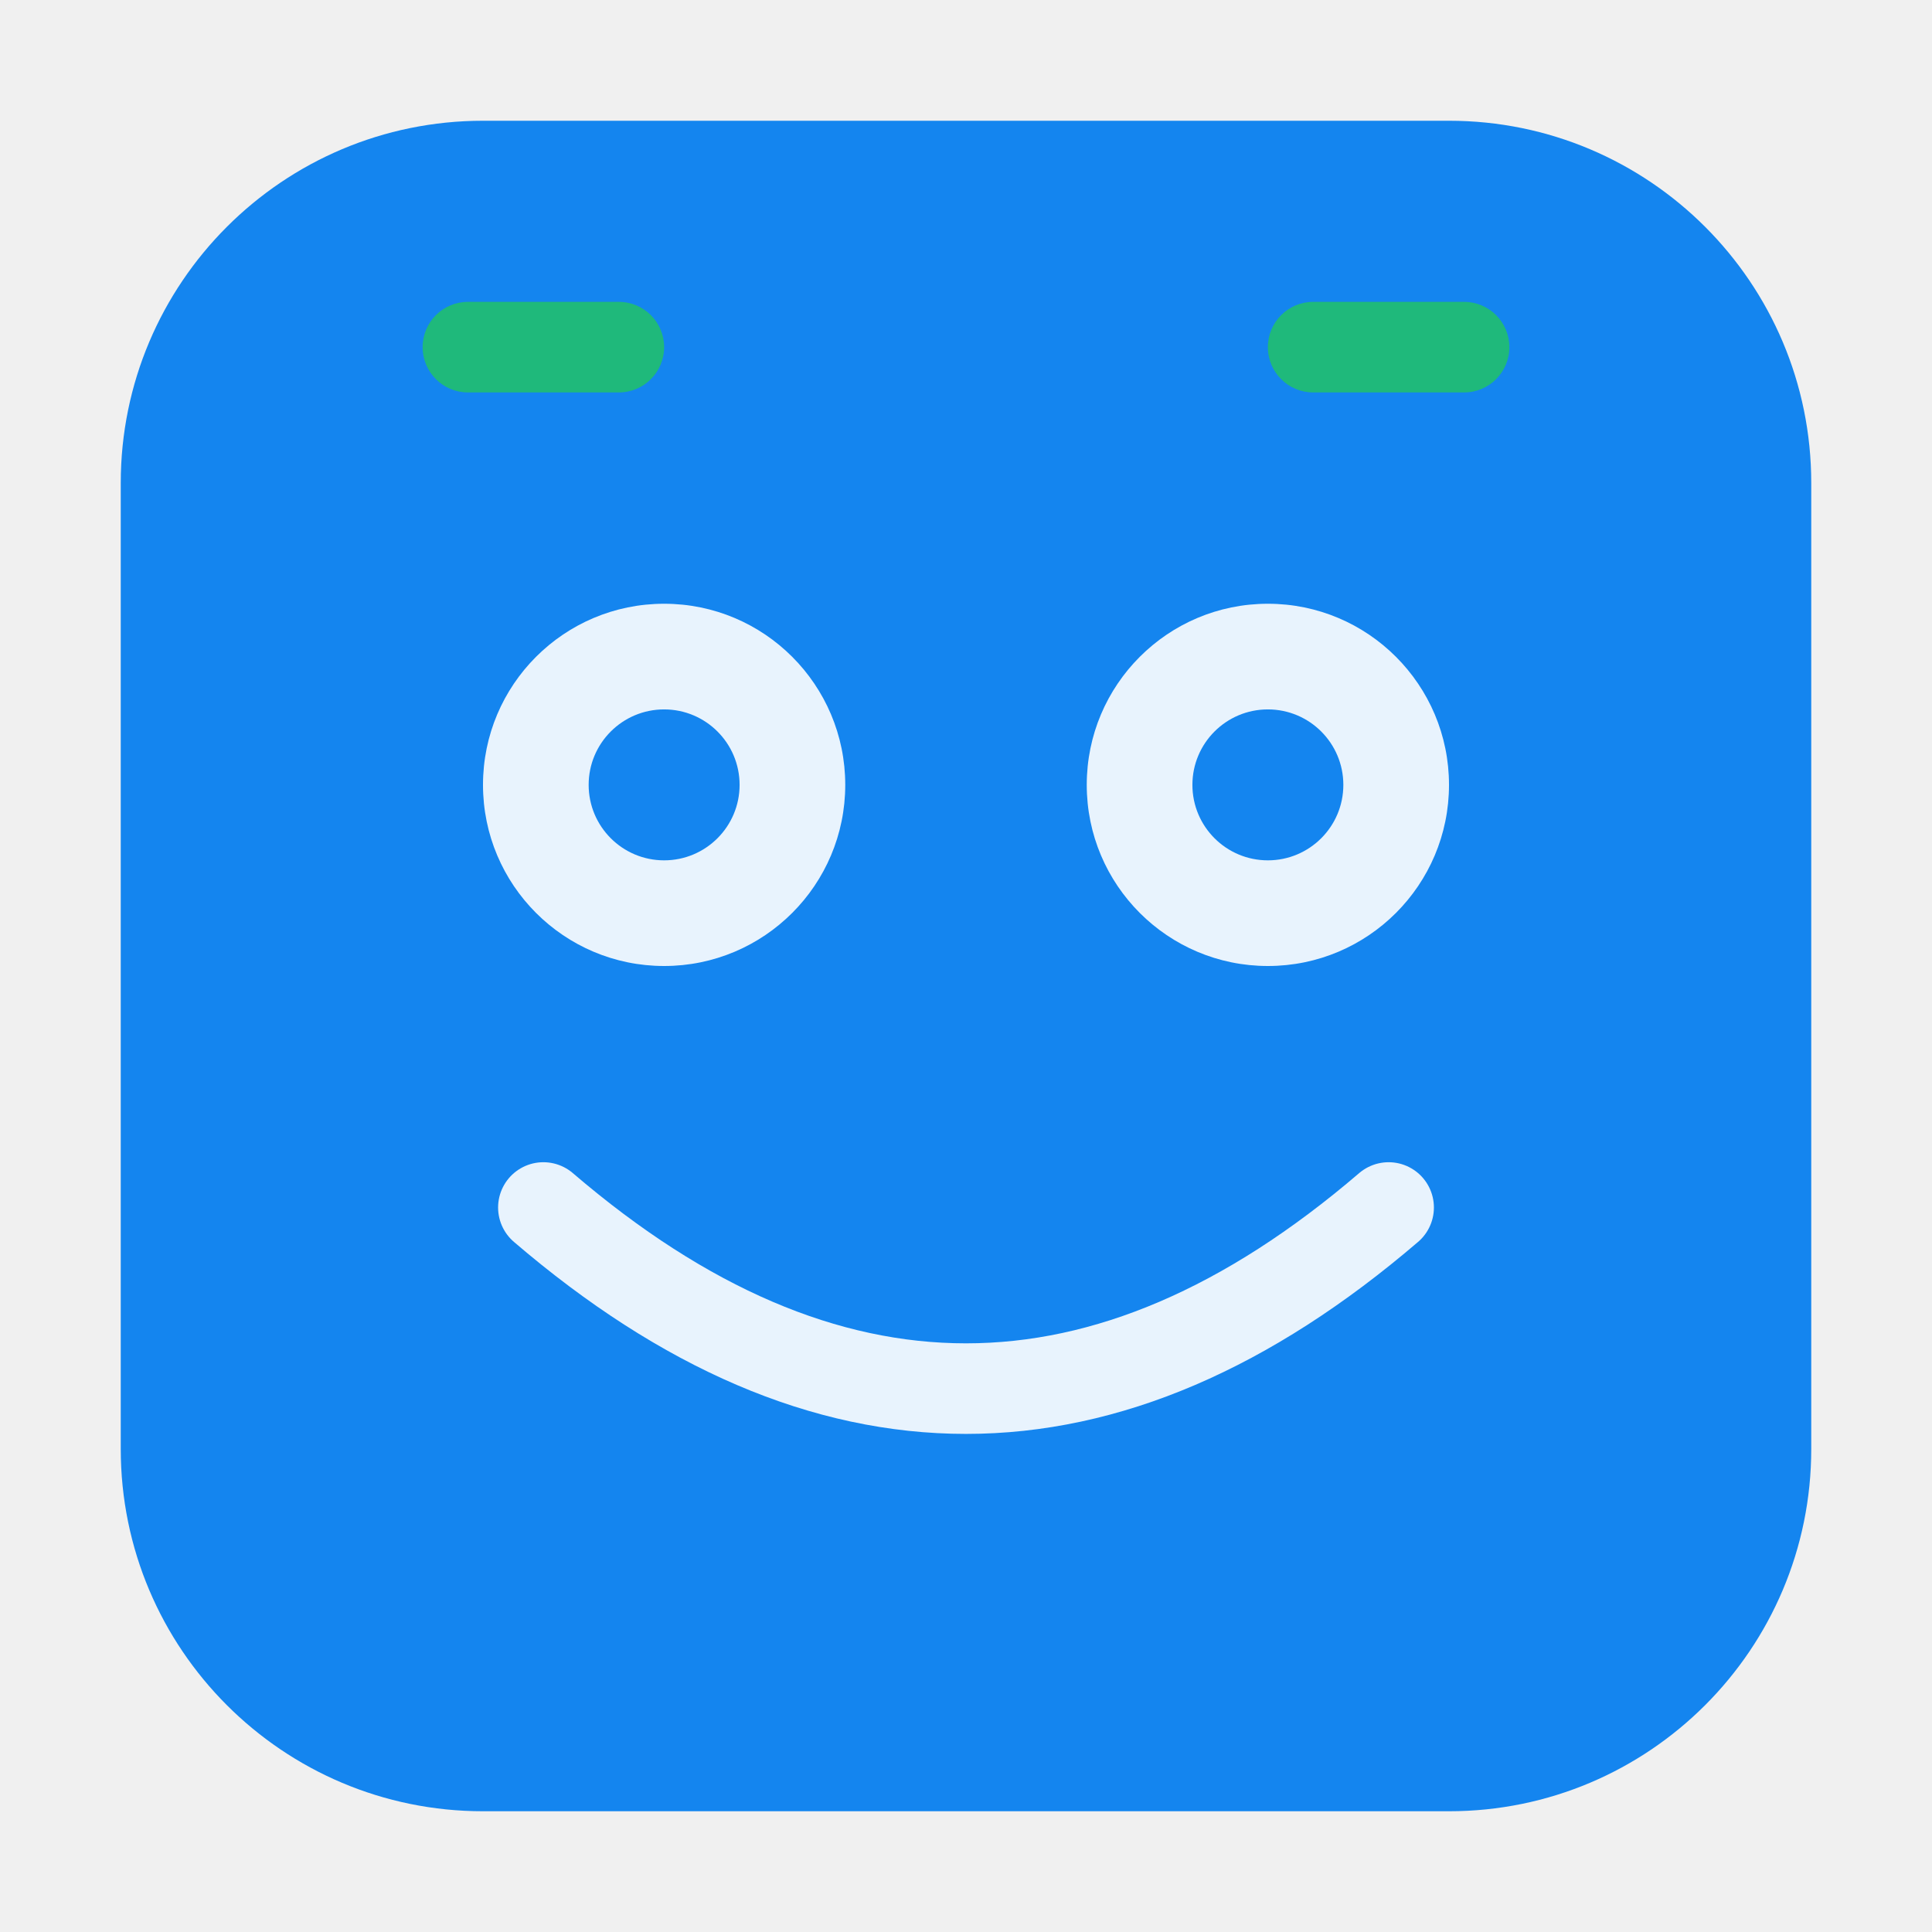
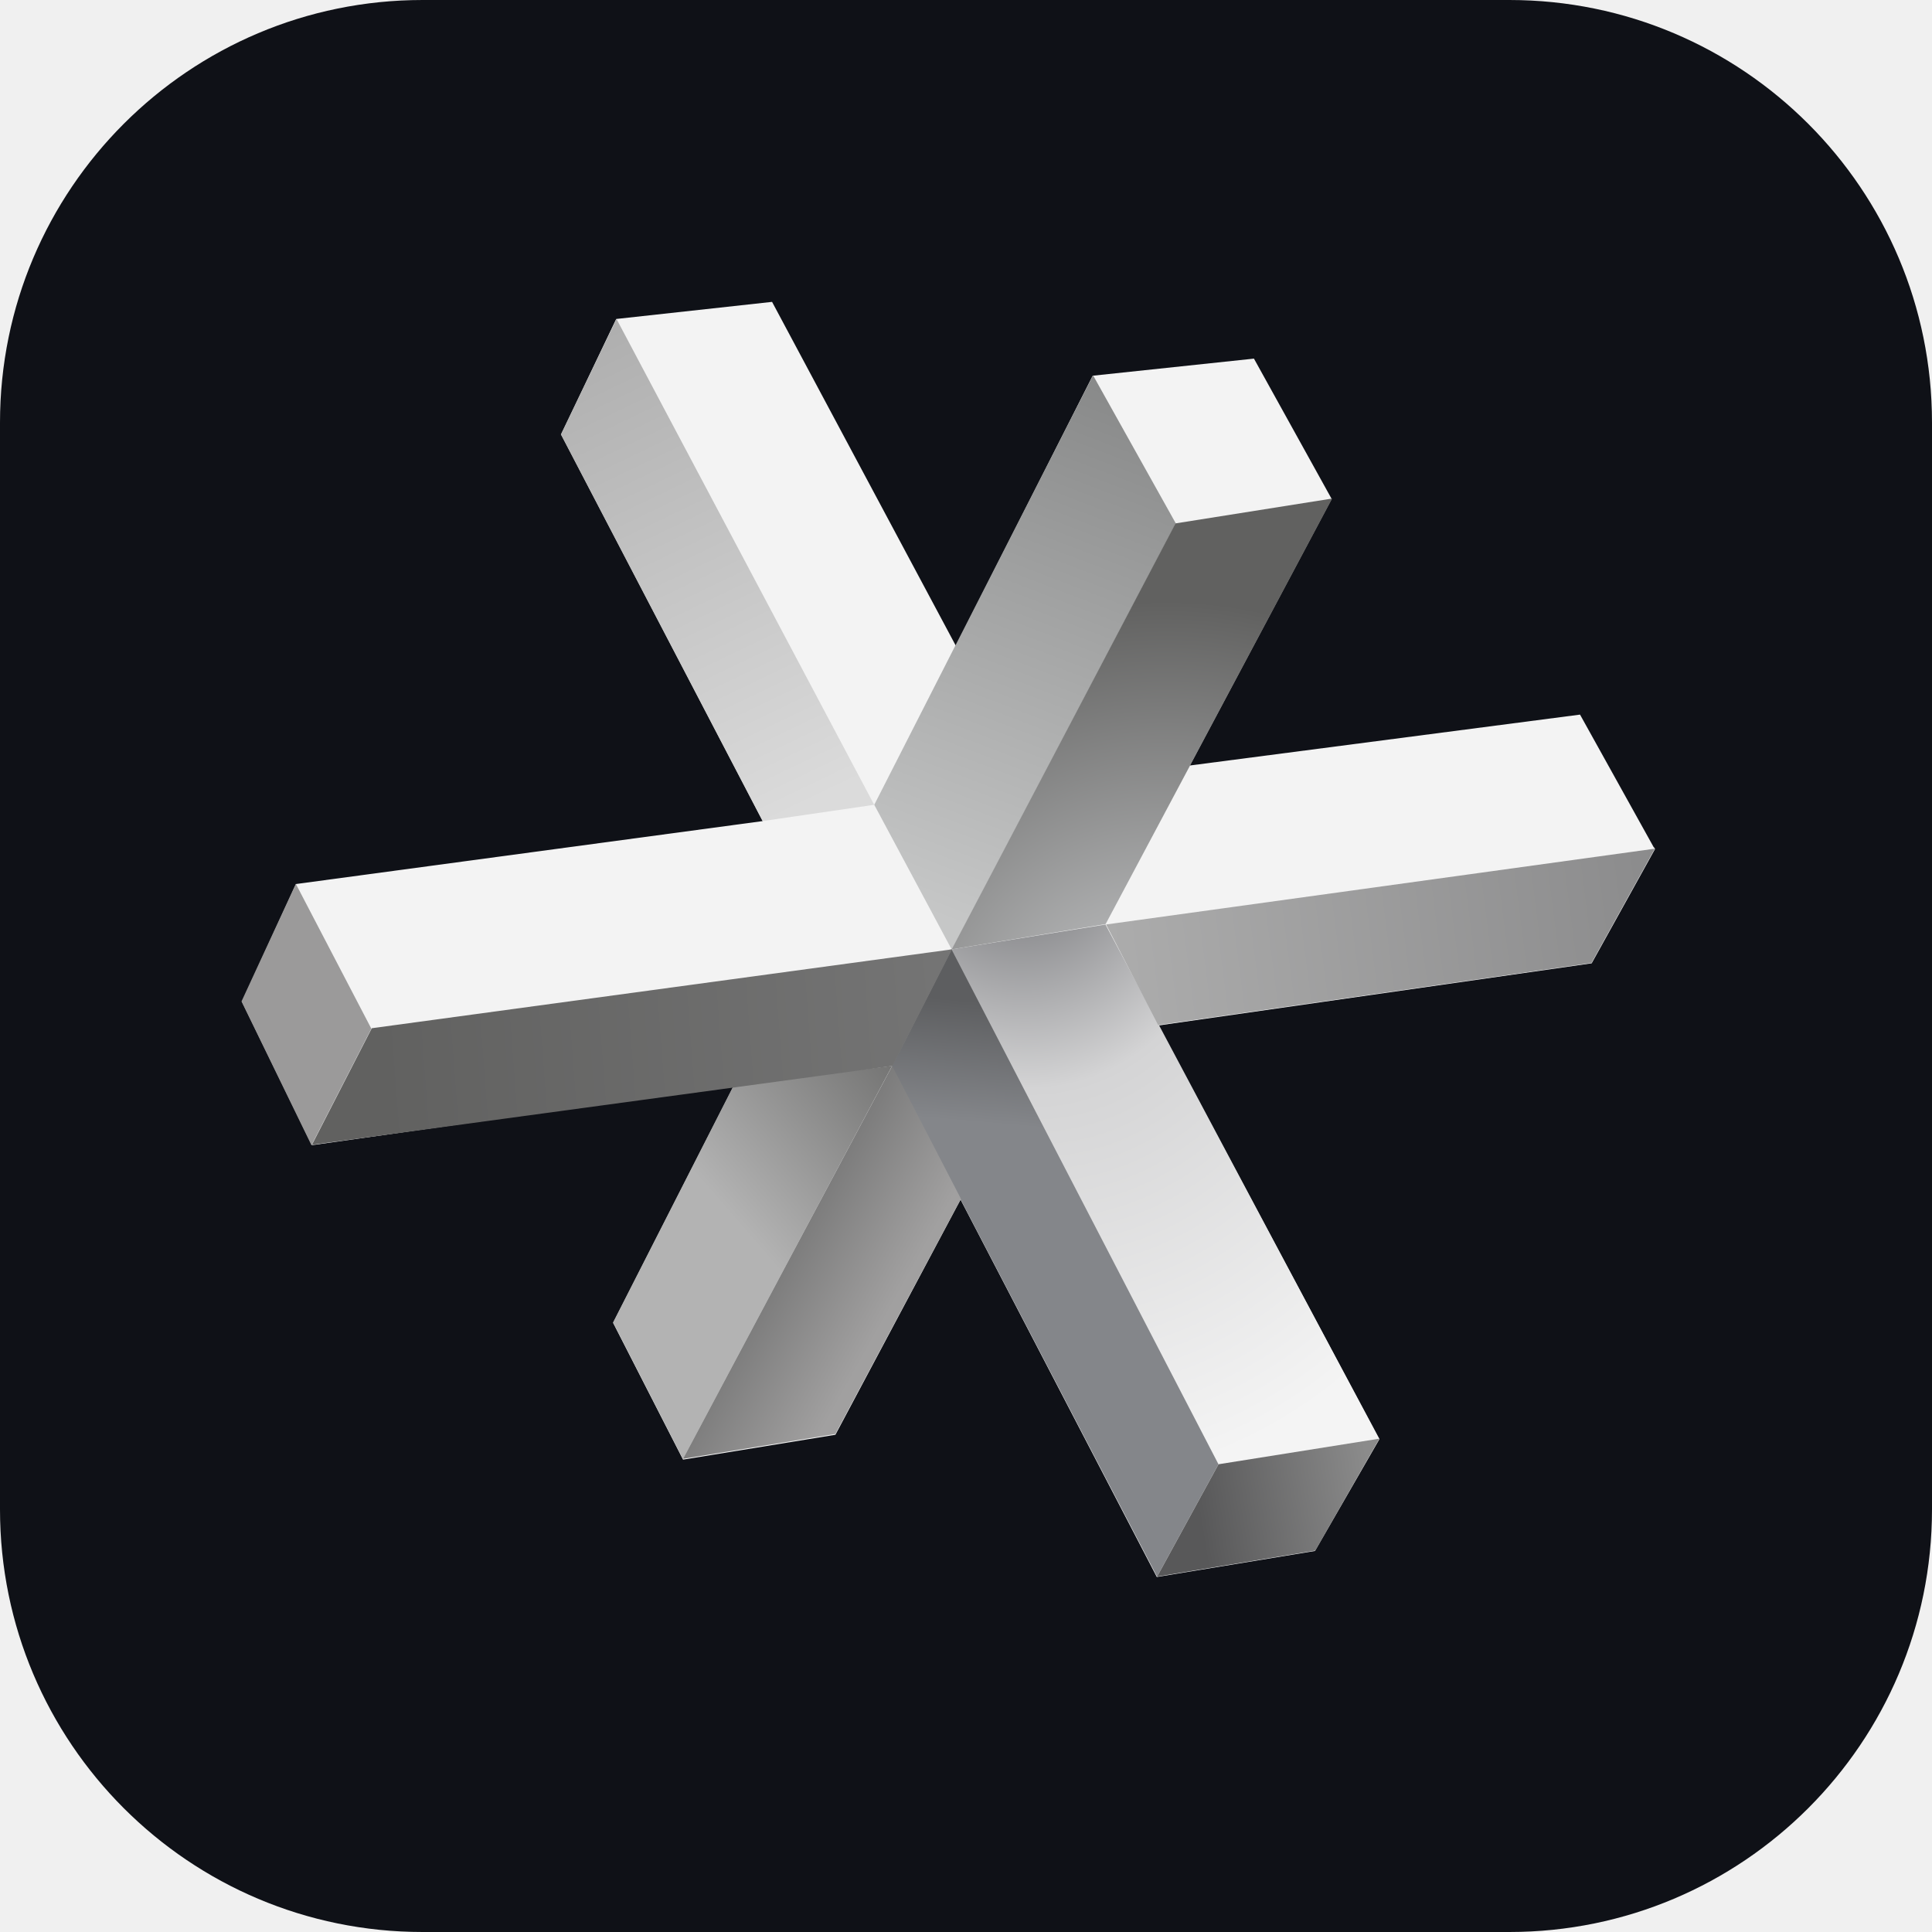
- <svg xmlns="http://www.w3.org/2000/svg" viewBox="0 0 64 64" width="64" height="64">
-   <rect x="4" y="4" width="56" height="56" rx="12" fill="#1485EF" />
-   <circle cx="22" cy="26" r="6" fill="#fff" opacity="0.9" />
-   <circle cx="42" cy="26" r="6" fill="#fff" opacity="0.9" />
-   <path d="M18 40 Q32 52 46 40" stroke="#fff" stroke-width="3" fill="none" stroke-linecap="round" opacity="0.9" />
-   <circle cx="22" cy="26" r="2.5" fill="#1485EF" />
-   <circle cx="42" cy="26" r="2.5" fill="#1485EF" />
-   <rect x="14" y="10" width="8" height="3" rx="1.5" fill="#22c55e" opacity="0.8" />
-   <rect x="42" y="10" width="8" height="3" rx="1.5" fill="#22c55e" opacity="0.8" />
+ <svg xmlns="http://www.w3.org/2000/svg" width="64" height="64" viewBox="0 0 64 64" fill="none">
+   <rect width="64" height="64" rx="14" fill="#0f1117" />
+   <g transform="translate(8, 10) scale(1.92)">
+     <path d="M24.368 9.414L23.094 7.121L16.362 7.999L18.809 3.4L17.468 0.979L14.686 1.274L12.325 5.934L9.154 0L6.465 0.295L5.513 2.287L8.993 8.958L0.94 10.044L0.008 12.076L1.215 14.55L8.497 13.518L6.411 17.615L7.618 19.975L10.247 19.546L12.406 15.489L15.792 22L18.521 21.551L19.634 19.62L15.819 12.485L23.295 11.412L24.388 9.441L24.375 9.414H24.368Z" fill="#F3F3F3" />
+     <path d="M14.913 10.742L12.21 11.178L16.857 20.055L19.627 19.62L14.906 10.742H14.913Z" fill="url(#p0)" />
+     <path d="M6.47 0.295L5.511 2.287L8.991 8.958L10.916 8.677L6.47 0.295Z" fill="url(#p1)" />
+     <path d="M12.252 11.171L10.917 8.677L14.692 1.267L16.12 3.822L12.258 11.171H12.252Z" fill="url(#p2)" />
+     <path d="M11.217 13.196L12.25 11.171L16.856 20.055L15.797 21.993L11.217 13.203V13.196Z" fill="url(#p3)" />
+     <path d="M7.618 19.968L6.411 17.608L8.496 13.511L11.225 13.182L7.618 19.962V19.968Z" fill="url(#p4)" />
+     <path d="M0.939 10.038L0 12.069L1.207 14.55L2.24 12.539L0.939 10.044V10.038Z" fill="#9B9A9A" />
+     <path d="M1.215 14.544L2.248 12.532L12.259 11.171L11.233 13.182L1.215 14.544Z" fill="url(#p5)" />
+     <path d="M15.816 12.478L14.917 10.742L24.385 9.434L23.292 11.406L15.809 12.478H15.816Z" fill="url(#p6)" />
+     <path d="M10.247 19.532L7.618 19.961L11.226 13.182L12.413 15.476L10.247 19.532Z" fill="url(#p7)" />
+     <path d="M18.818 3.393L16.115 3.822L12.253 11.171L14.909 10.735L18.818 3.393Z" fill="url(#p8)" />
+     <path d="M15.798 21.993L16.857 20.055L19.633 19.613L18.527 21.544L15.798 21.993Z" fill="url(#p9)" />
+     <defs>
+       <radialGradient id="p0" cx="0" cy="0" r="1" gradientUnits="userSpaceOnUse" gradientTransform="translate(13.2524 8.65071) rotate(78.87) scale(11.842 9.43352)">
+         <stop stop-color="#595A5E" />
+         <stop offset="0.42" stop-color="#D4D4D5" />
+         <stop offset="1" stop-color="#F4F4F4" />
+       </radialGradient>
+       <linearGradient id="p1" x1="5.84" y1="0.523" x2="9.756" y2="8.69" gradientUnits="userSpaceOnUse">
+         <stop stop-color="#AEAEAE" />
+         <stop offset="1" stop-color="#DBDBDB" />
+       </linearGradient>
+       <linearGradient id="p2" x1="15.329" y1="1.515" x2="11.869" y2="10.561" gradientUnits="userSpaceOnUse">
+         <stop stop-color="#888989" />
+         <stop offset="1" stop-color="#C6C7C7" />
+       </linearGradient>
+       <linearGradient id="p3" x1="14.429" y1="12.217" x2="14.248" y2="14.296" gradientUnits="userSpaceOnUse">
+         <stop stop-color="#5D5E60" />
+         <stop offset="1" stop-color="#84868A" />
+       </linearGradient>
+       <linearGradient id="p4" x1="12.553" y1="12.834" x2="8.764" y2="16.126" gradientUnits="userSpaceOnUse">
+         <stop stop-color="#616160" />
+         <stop offset="1" stop-color="#B3B3B3" />
+       </linearGradient>
+       <linearGradient id="p5" x1="2.382" y1="13.189" x2="12.104" y2="12.452" gradientUnits="userSpaceOnUse">
+         <stop stop-color="#616160" />
+         <stop offset="1" stop-color="#747474" />
+       </linearGradient>
+       <linearGradient id="p6" x1="14.756" y1="11.64" x2="24.512" y2="10.393" gradientUnits="userSpaceOnUse">
+         <stop stop-color="#ADADAD" />
+         <stop offset="1" stop-color="#8B8B8C" />
+       </linearGradient>
+       <linearGradient id="p7" x1="8.919" y1="16.294" x2="11.112" y2="17.521" gradientUnits="userSpaceOnUse">
+         <stop stop-color="#737373" />
+         <stop offset="1" stop-color="#A1A0A0" />
+       </linearGradient>
+       <radialGradient id="p8" cx="0" cy="0" r="1" gradientUnits="userSpaceOnUse" gradientTransform="translate(15.865 13.3597) rotate(-82.98) scale(8.21584 7.88218)">
+         <stop stop-color="#D6D6D6" />
+         <stop offset="0.28" stop-color="#B3B4B5" />
+         <stop offset="1" stop-color="#616160" />
+       </radialGradient>
+       <linearGradient id="p9" x1="16.535" y1="20.994" x2="19.506" y2="20.511" gradientUnits="userSpaceOnUse">
+         <stop stop-color="#585859" />
+         <stop offset="1" stop-color="#8B8B8B" />
+       </linearGradient>
+     </defs>
+   </g>
</svg>
